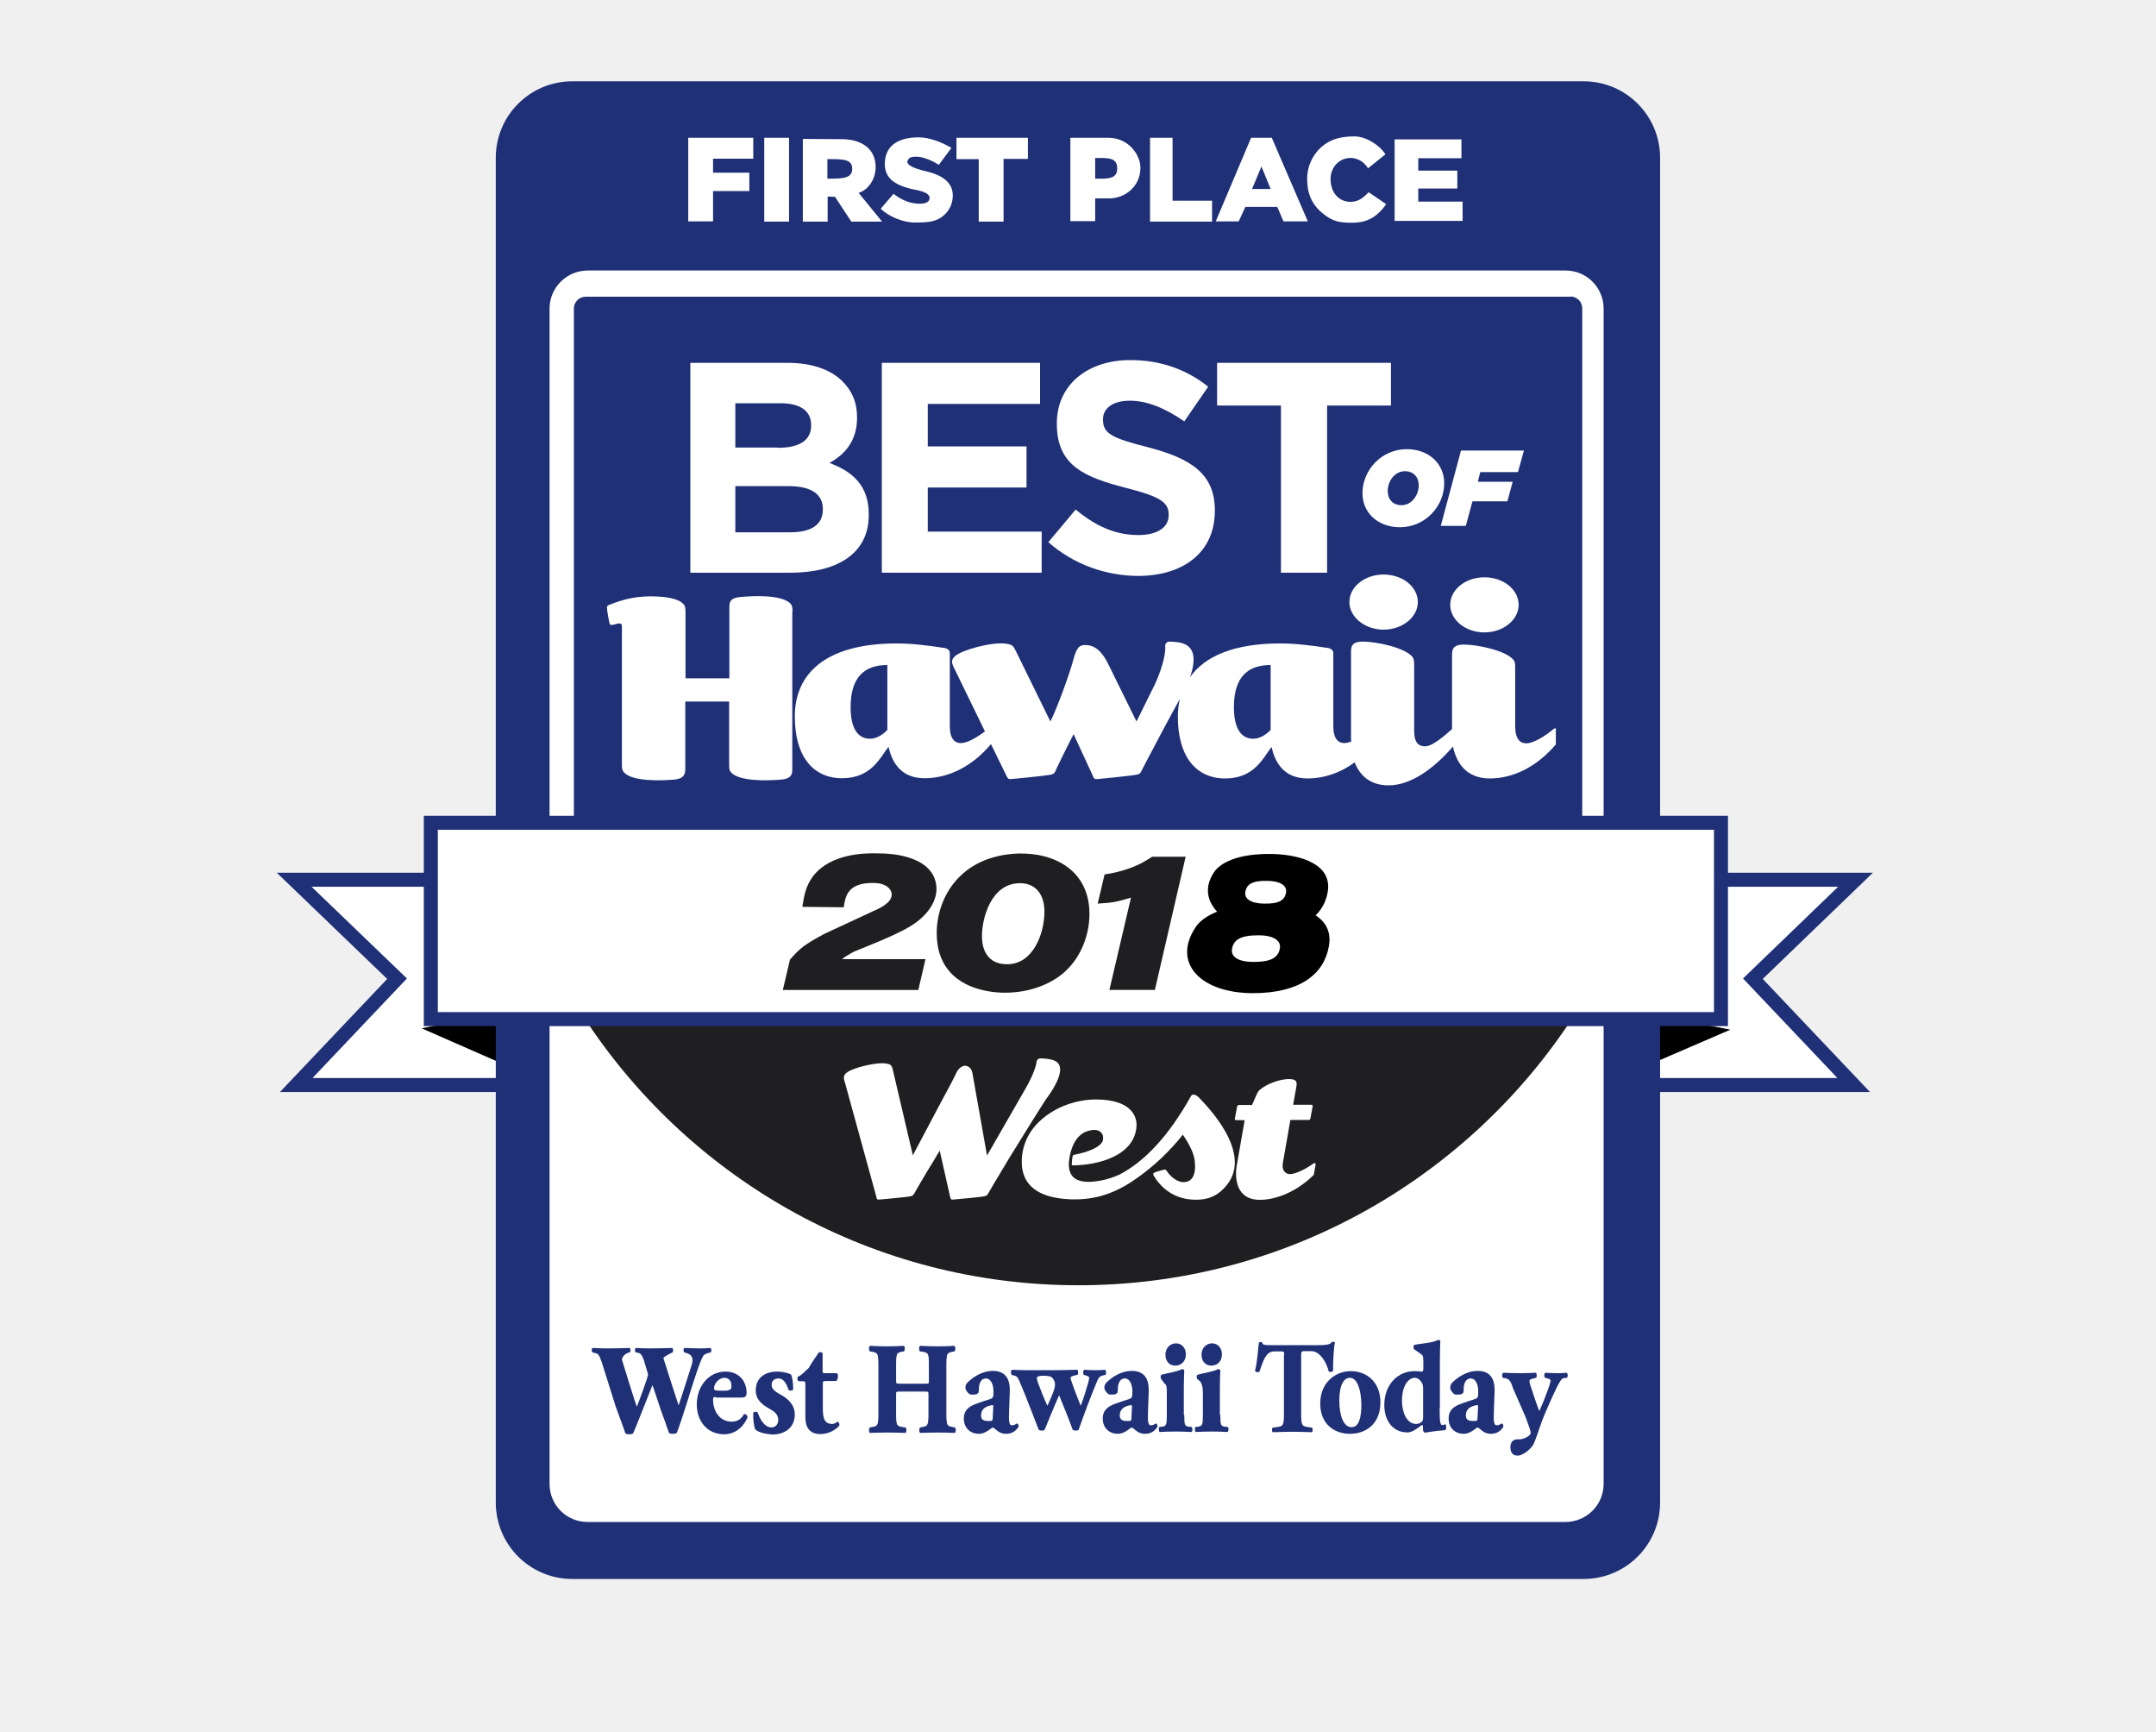
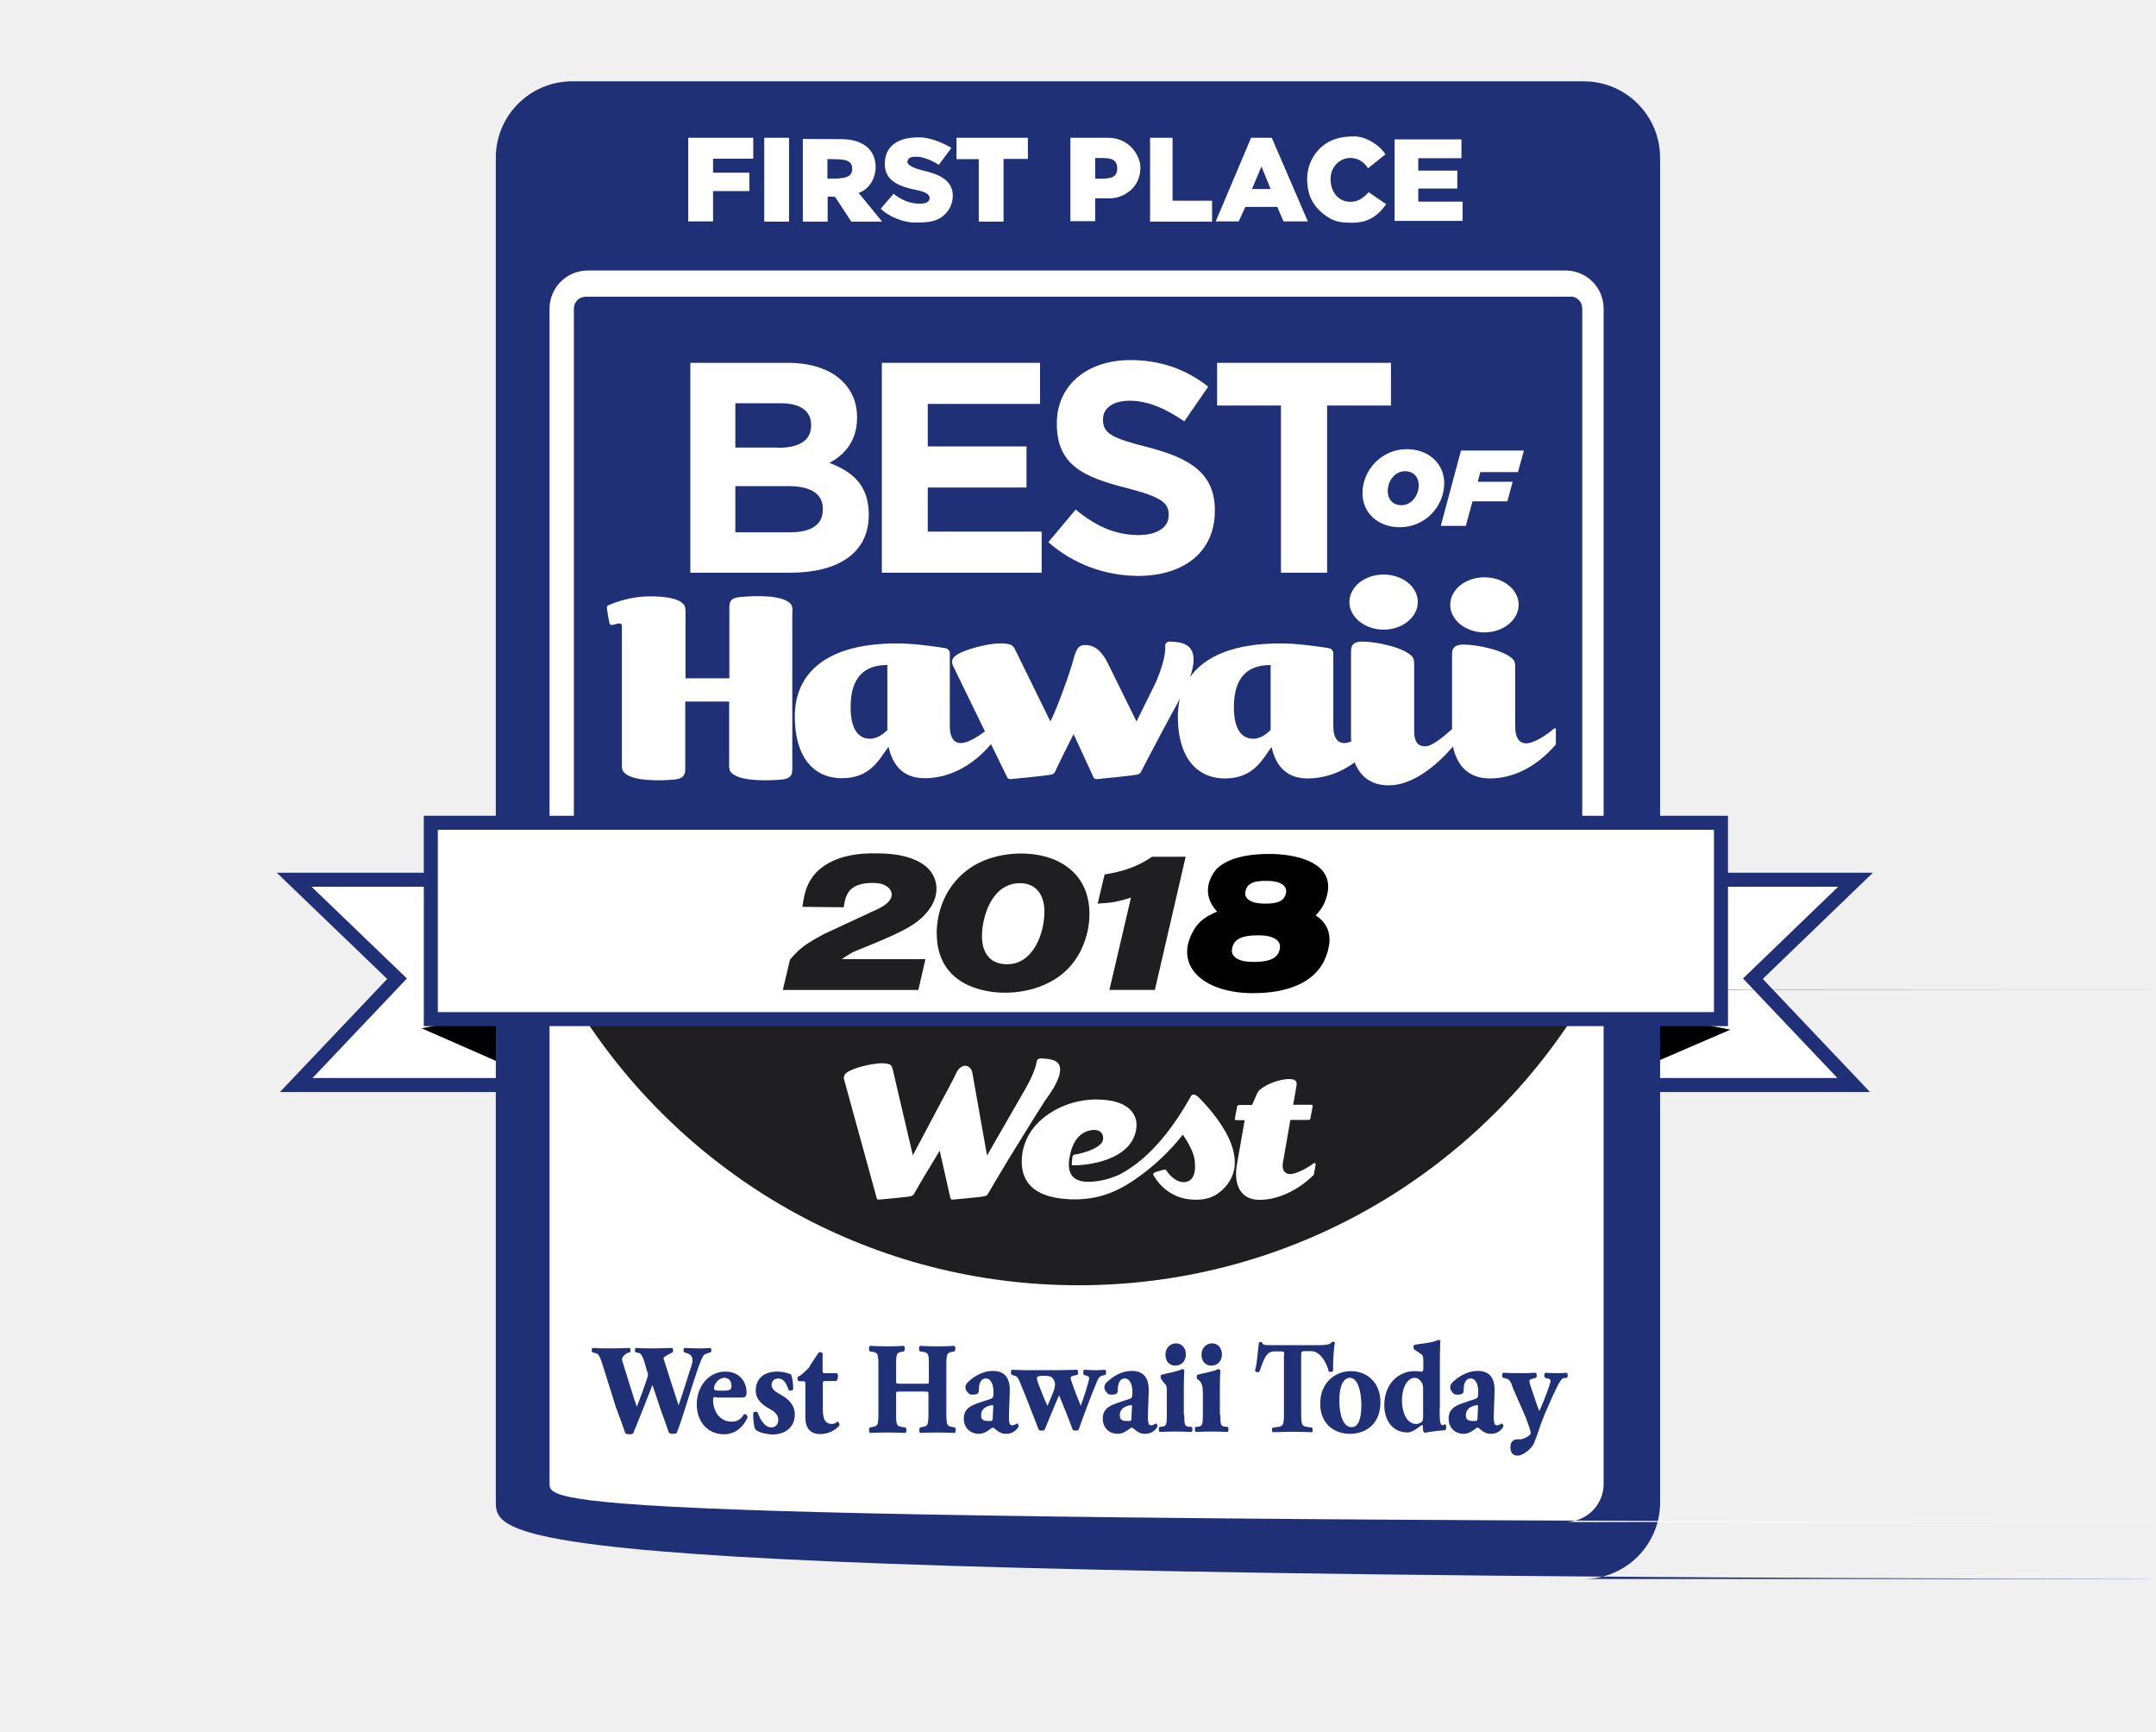
<svg xmlns="http://www.w3.org/2000/svg" width="142" height="114" viewBox="0 0 142 114" fill="none">
  <g clip-path="url(#clip0_7_121)">
    <path d="M104.06 57.932H122.21L115.449 64.449L122.089 71.45H103.803L104.06 57.932Z" fill="white" stroke="#1F3077" stroke-width="0.923" stroke-miterlimit="10" />
-     <path d="M37.54 57.932H19.375L26.151 64.449L19.511 71.45H37.797L37.54 57.932Z" fill="white" stroke="#1F3077" stroke-width="0.923" stroke-miterlimit="10" />
+     <path d="M37.54 57.932H19.375L26.151 64.449L19.511 71.45h47.797L37.54 57.932Z" fill="white" stroke="#1F3077" stroke-width="0.923" stroke-miterlimit="10" />
    <path d="M27.77 67.715L37.873 72.145L38.402 65.628L27.77 67.715Z" fill="black" />
    <path d="M113.967 67.805L103.697 72.236L103.152 65.703L113.967 67.805Z" fill="black" />
-     <path d="M104.302 103.977H37.691C34.908 103.977 32.654 101.724 32.654 98.941V10.389C32.654 7.607 34.908 5.354 37.691 5.354H104.302C107.085 5.354 109.338 7.607 109.338 10.389V98.941C109.338 101.724 107.085 103.977 104.302 103.977Z" fill="#1F3077" />
-     <path d="M103.093 100.226H38.706C37.315 100.226 36.195 99.108 36.195 97.716V20.324C36.195 18.933 37.33 17.814 38.706 17.814H103.109C104.5 17.814 105.619 18.933 105.619 20.324V97.716C105.619 99.108 104.485 100.226 103.093 100.226Z" fill="white" />
-     <path d="M103.425 19.523C103.863 19.523 104.211 19.87 104.211 20.309V64.388C104.211 64.827 103.863 65.175 103.425 65.175H38.583C38.145 65.175 37.797 64.827 37.797 64.388V20.324C37.797 19.885 38.145 19.538 38.583 19.538H103.425" fill="#1F3077" />
-     <path d="M38.705 67.367C45.678 77.786 57.551 84.636 71.027 84.636C84.504 84.636 96.377 77.771 103.35 67.367H38.705Z" fill="#1F1E21" />
+     <path d="M104.302 103.977h47.691C34.908 103.977 32.654 101.724 32.654 98.941V10.389C32.654 7.607 34.908 5.354 37.691 5.354H104.302C107.085 5.354 109.338 7.607 109.338 10.389V98.941C109.338 101.724 107.085 103.977 104.302 103.977Z" fill="#1F3077" />
+     <path d="M103.093 100.226h48.706C37.315 100.226 36.195 99.108 36.195 97.716V20.324C36.195 18.933 37.33 17.814 38.706 17.814H103.109C104.5 17.814 105.619 18.933 105.619 20.324V97.716C105.619 99.108 104.485 100.226 103.093 100.226Z" fill="white" />
+     <path d="M103.425 19.523C103.863 19.523 104.211 19.87 104.211 20.309V64.388C104.211 64.827 103.863 65.175 103.425 65.175h48.583C38.145 65.175 37.797 64.827 37.797 64.388V20.324C37.797 19.885 38.145 19.538 38.583 19.538H103.425" fill="#1F3077" />
+     <path d="M38.705 67.367C45.678 77.786 57.551 84.636 71.027 84.636C84.504 84.636 96.377 77.771 103.35 67.367h48.705Z" fill="#1F1E21" />
    <path d="M28.375 54.181H113.348V67.11H28.375V54.181Z" fill="white" stroke="#1F3077" stroke-width="0.923" stroke-miterlimit="10" />
    <path d="M52.846 59.716C52.952 59.05 53.043 58.37 53.557 57.689C54.722 56.192 56.975 56.192 57.595 56.192C58.443 56.192 59.199 56.253 59.925 56.495C60.258 56.616 61.679 57.069 61.679 58.551C61.679 59.141 61.377 59.716 60.983 60.154C60.242 61.001 59.123 61.5 56.627 62.513C56.431 62.589 56.234 62.664 56.053 62.77C55.841 62.891 55.644 63.012 55.448 63.163H60.953L60.484 65.19H51.56L52.029 63.194C52.665 62.468 52.937 62.226 54.283 61.5L57.474 60.018C57.958 59.806 58.73 59.459 58.73 58.899C58.73 58.763 58.654 58.461 58.246 58.279C58.034 58.173 57.762 58.143 57.459 58.143C55.811 58.143 55.675 59.05 55.569 59.746L52.846 59.716Z" fill="#1F1E21" />
    <path d="M71.754 60.184C71.754 61.53 71.224 62.937 70.256 63.874C69.349 64.766 67.882 65.371 66.188 65.371C64.781 65.371 61.695 64.872 61.695 61.44C61.695 59.156 63.208 56.359 67.034 56.207C69.5 56.132 71.754 57.357 71.754 60.184ZM64.675 61.636C64.675 61.938 64.675 63.496 66.339 63.496C68.033 63.496 68.789 61.5 68.789 60.018C68.789 58.975 68.275 58.158 67.171 58.158C65.265 58.173 64.675 60.472 64.675 61.636Z" fill="#1F1E21" />
    <path d="M72.751 57.583C73.658 57.447 74.52 57.19 75.231 56.812C75.443 56.691 75.67 56.555 75.882 56.419H78.09L76.063 65.189H73.068L74.49 59.111C73.492 59.413 73.25 59.443 72.297 59.504L72.751 57.583Z" fill="#1F1E21" />
    <path d="M45.467 23.893H51.88C53.453 23.893 54.708 24.331 55.495 25.117C56.13 25.753 56.448 26.524 56.448 27.461V27.507C56.448 29.064 55.616 29.941 54.633 30.486C56.236 31.09 57.219 32.028 57.219 33.873V33.918C57.219 36.444 55.162 37.714 52.046 37.714H45.467V23.893ZM51.229 29.488C52.576 29.488 53.423 29.049 53.423 28.021V27.975C53.423 27.068 52.712 26.554 51.426 26.554H48.431V29.473H51.229V29.488ZM52.046 35.052C53.392 35.052 54.194 34.584 54.194 33.555V33.51C54.194 32.587 53.498 32.013 51.94 32.013H48.431V35.052H52.046Z" fill="white" />
    <path d="M58.08 23.893H68.501V26.599H61.105V29.397H67.609V32.104H61.105V35.007H68.607V37.714H58.08V23.893Z" fill="white" />
    <path d="M69.047 35.702L70.847 33.555C72.087 34.583 73.388 35.234 74.976 35.234C76.216 35.234 76.972 34.735 76.972 33.933V33.888C76.972 33.117 76.504 32.723 74.189 32.134C71.406 31.423 69.606 30.652 69.606 27.915V27.869C69.606 25.359 71.618 23.711 74.447 23.711C76.458 23.711 78.182 24.346 79.574 25.465L78.001 27.748C76.776 26.902 75.581 26.387 74.416 26.387C73.252 26.387 72.647 26.917 72.647 27.597V27.643C72.647 28.55 73.237 28.852 75.626 29.457C78.424 30.183 80.013 31.196 80.013 33.6V33.646C80.013 36.383 77.925 37.925 74.946 37.925C72.813 37.91 70.711 37.169 69.047 35.702Z" fill="white" />
    <path d="M84.367 26.705H80.162V23.893H91.612V26.705H87.407V37.714H84.367V26.705Z" fill="white" />
    <path d="M89.736 32.481C89.736 30.954 90.992 29.578 92.656 29.578C94.108 29.578 95.121 30.546 95.121 31.816C95.121 33.343 93.865 34.719 92.202 34.719C90.735 34.719 89.736 33.752 89.736 32.481ZM93.442 31.967C93.442 31.438 93.124 31.03 92.534 31.03C91.839 31.03 91.4 31.71 91.4 32.33C91.4 32.859 91.718 33.268 92.308 33.268C92.988 33.268 93.442 32.587 93.442 31.967Z" fill="white" />
    <path d="M96.225 29.669H100.37L99.977 31.09H97.496L97.33 31.726H99.629L99.281 33.011H96.982L96.543 34.629H94.894L96.225 29.669Z" fill="white" />
    <path d="M52.197 40.299C52.197 40.057 52.182 39.89 52.091 39.785C51.577 39.15 49.641 39.225 48.764 39.316C47.993 39.376 48.038 39.754 48.038 40.102V44.669H45.149V40.314C45.149 40.072 45.134 39.906 45.028 39.8C44.695 39.391 43.803 39.286 42.956 39.27C42.154 39.27 41.322 39.346 40.127 39.83C40.052 39.875 39.961 39.89 39.976 40.011C39.976 40.238 40.127 40.979 40.143 41.04C40.158 41.1 40.218 41.191 40.354 41.145C40.46 41.13 40.566 41.1 40.657 41.07C40.778 41.055 40.959 41.009 40.959 41.236V50.34C40.959 50.566 40.974 50.733 41.08 50.839C41.595 51.474 43.516 51.413 44.408 51.337C45.149 51.262 45.134 50.884 45.134 50.536V46.196H48.023V50.34C48.023 50.566 48.038 50.733 48.129 50.839C48.643 51.474 50.564 51.413 51.456 51.337C52.228 51.262 52.182 50.884 52.182 50.536V40.299H52.197Z" fill="white" />
    <path d="M97.769 41.645C99.01 41.645 100.023 40.813 100.023 39.83C100.023 38.817 99.01 38.016 97.769 38.016C96.529 38.016 95.516 38.817 95.516 39.83C95.516 40.828 96.529 41.645 97.769 41.645Z" fill="white" />
    <path d="M102.412 47.966C102.396 47.966 102.351 47.966 102.351 47.981C101.837 48.419 101.035 48.949 100.521 48.949C100.128 48.949 99.795 48.676 99.795 47.83V43.974C99.795 43.732 99.78 43.58 99.689 43.459C99.19 42.839 97.299 42.446 96.422 42.446H96.362C95.636 42.461 95.636 42.839 95.636 43.187V48.011C95.121 48.465 94.35 49.145 93.866 49.145C93.473 49.145 93.14 48.964 93.14 48.117V43.777C93.14 43.535 93.125 43.384 93.034 43.263C92.535 42.643 90.644 42.25 89.767 42.25H89.707C88.981 42.265 88.981 42.643 88.981 42.991V48.495C88.981 48.601 88.981 48.722 88.996 48.828C88.829 48.888 88.678 48.933 88.542 48.933C88.149 48.933 87.816 48.661 87.816 47.814V43.006C87.816 42.824 87.665 42.703 87.483 42.673C86.303 42.492 85.275 42.371 84.322 42.371C81.267 42.371 79.346 43.217 78.378 44.593C79.21 42.204 77.606 42.295 77.077 42.25C76.926 42.234 76.729 42.325 76.744 42.537C76.79 43.217 76.412 44.306 76.079 45.032L74.854 47.512C74.854 47.512 73.78 45.319 72.993 43.732C72.434 42.582 71.844 42.477 71.481 42.477C71.148 42.477 70.921 42.552 70.694 43.444C70.452 44.352 69.621 46.65 69.182 47.512L66.913 42.885C66.807 42.673 66.732 42.537 66.611 42.477C65.87 42.144 63.903 42.643 63.162 43.036C62.497 43.384 62.708 43.732 62.875 44.064L64.871 48.162C64.372 48.54 63.722 48.933 63.283 48.933C62.89 48.933 62.557 48.661 62.557 47.814V43.006C62.557 42.824 62.406 42.703 62.224 42.673C61.045 42.492 60.016 42.371 59.063 42.371C54.374 42.371 52.348 44.367 52.348 47.179C52.348 49.78 53.527 51.247 55.463 51.247C57.384 51.247 57.959 49.901 58.519 49.175C58.73 50.098 59.26 51.247 60.893 51.247C62.436 51.247 63.994 50.506 65.249 49.024C65.249 49.009 65.249 49.009 65.264 48.994L66.308 51.126C66.369 51.232 66.384 51.307 66.55 51.307C66.732 51.292 68.804 51.096 69.257 51.005C69.379 50.96 69.409 50.945 69.484 50.839C69.499 50.778 70.12 49.493 70.71 48.344L71.995 51.126C72.04 51.232 72.056 51.307 72.237 51.307C72.403 51.292 74.46 51.096 74.914 51.005C75.035 50.96 75.081 50.945 75.141 50.839C75.186 50.733 75.822 49.538 75.822 49.538C76.85 47.572 77.516 46.378 77.682 46.075C77.697 46.06 77.697 46.03 77.712 46.015C77.622 46.393 77.576 46.771 77.576 47.194C77.576 49.795 78.756 51.262 80.692 51.262C82.613 51.262 83.188 49.916 83.747 49.191C83.959 50.113 84.488 51.262 86.122 51.262C87.181 51.262 88.255 50.914 89.223 50.204C89.555 51.05 90.221 51.716 91.461 51.716C92.943 51.716 94.471 50.582 95.696 49.16C95.923 50.249 96.588 51.262 98.116 51.262C99.644 51.262 101.186 50.521 102.457 49.039L102.472 48.979V48.072C102.517 48.011 102.472 47.966 102.412 47.966ZM58.443 48.072C58.004 48.51 57.611 48.646 57.309 48.646C56.991 48.646 56.023 48.571 56.023 46.575C56.023 44.593 56.931 43.792 58.443 43.792V48.072ZM83.687 48.072C83.248 48.51 82.855 48.646 82.552 48.646C82.235 48.646 81.267 48.571 81.267 46.575C81.267 44.593 82.174 43.792 83.687 43.792V48.072Z" fill="white" />
    <path d="M91.129 41.463C92.369 41.463 93.382 40.632 93.382 39.649C93.382 38.635 92.369 37.834 91.129 37.834C89.888 37.834 88.875 38.635 88.875 39.649C88.875 40.632 89.888 41.463 91.129 41.463Z" fill="white" />
    <path d="M86.592 76.592C86.561 76.592 86.546 76.592 86.516 76.607C86.108 76.924 85.351 77.317 84.973 77.317C84.701 77.317 84.383 77.121 84.504 76.516L84.988 73.749H86.198C86.244 73.749 86.304 73.703 86.304 73.658L86.456 72.857C86.471 72.796 86.425 72.751 86.38 72.751H85.17L85.367 71.647C85.412 71.375 85.503 71.072 84.943 71.057C84.338 71.042 83.43 71.36 82.931 71.798C82.901 71.844 82.856 71.889 82.795 72.01L82.463 72.766H81.6C81.54 72.766 81.495 72.811 81.479 72.872L81.328 73.673C81.328 73.719 81.358 73.764 81.419 73.764H81.978L81.464 76.698C81.283 77.711 81.495 79.011 82.962 79.011C84.081 79.011 85.397 78.467 86.501 77.393C86.516 77.378 86.531 77.363 86.531 77.348L86.652 76.682C86.652 76.622 86.622 76.592 86.592 76.592Z" fill="white" />
    <path d="M69.712 70.044C69.485 69.711 68.774 69.711 68.547 69.696C68.456 69.681 68.29 69.757 68.275 69.908C68.214 70.407 67.821 71.224 67.488 71.783L65.008 76.093L64.04 70.634C63.979 70.316 63.737 70.18 63.571 70.18C63.404 70.18 63.177 70.301 63.026 70.573C62.739 71.178 62.315 71.965 61.998 72.539L60.122 76.078L58.791 70.392C58.746 70.241 58.7 70.135 58.61 70.105C58.111 69.847 56.598 70.21 55.993 70.498C55.449 70.755 55.569 71.027 55.645 71.269L57.732 78.86C57.748 78.936 57.748 78.996 57.884 78.996C58.005 78.981 59.668 78.845 60.016 78.769C60.092 78.739 60.122 78.724 60.183 78.648C60.198 78.618 60.833 77.499 61.62 76.229C61.71 76.078 61.786 75.926 61.892 75.775L62.588 78.86C62.618 78.936 62.618 78.996 62.739 78.996C62.875 78.981 64.524 78.845 64.871 78.769C64.962 78.739 64.993 78.724 65.053 78.648C65.068 78.618 65.719 77.499 66.49 76.229C67.579 74.46 68.713 72.645 68.819 72.494C69.863 71.087 69.954 70.392 69.712 70.044Z" fill="white" />
    <path d="M78.453 72.16C76.956 74.837 75.398 76.47 73.734 77.347C73.326 77.528 72.918 77.665 72.509 77.74C70.74 78.073 70.18 77.423 70.467 76.092C70.74 74.761 71.45 74.474 71.95 74.413C72.449 74.353 72.721 74.67 72.645 75.064C72.57 75.502 71.677 75.88 70.724 76.046C70.694 76.062 70.664 76.092 70.649 76.122C70.619 76.243 70.588 76.561 70.588 76.666C70.588 76.712 70.619 76.742 70.649 76.742C72.343 76.727 74.733 76.107 74.854 74.156C74.884 73.672 74.672 72.402 72.176 72.402C70.845 72.402 69.287 72.931 68.244 74.066C67.336 75.064 67.231 76.228 67.321 76.908C67.563 78.572 69.182 78.935 70.619 78.98C72.146 79.01 73.507 78.602 75.035 77.468C76.049 76.742 77.032 75.82 77.909 74.716C78.317 75.336 78.65 75.941 78.695 76.5C78.786 77.423 78.484 77.846 77.939 77.846C77.652 77.846 77.183 77.634 76.82 77.075C76.775 77.014 76.729 77.014 76.638 77.029C76.532 77.06 76.064 77.181 76.018 77.226C75.973 77.256 75.927 77.302 75.973 77.392C76.593 78.466 77.561 78.904 78.363 78.98C79.739 79.131 80.359 78.542 80.722 78.133C82.673 75.925 79.316 72.659 78.998 72.311C78.71 72.009 78.544 72.054 78.453 72.16Z" fill="white" />
    <path d="M44.695 92.544C45.028 91.576 45.209 90.941 45.542 89.928C45.708 89.444 45.572 89.202 45.209 89.096L45.058 89.051C44.998 88.975 45.013 88.794 45.073 88.764C45.3 88.779 45.95 88.794 46.162 88.794C46.404 88.794 46.601 88.779 46.797 88.764C46.858 88.809 46.873 88.99 46.813 89.051L46.601 89.112C46.45 89.157 46.359 89.217 46.313 89.293C46.238 89.429 46.117 89.686 45.935 90.215C45.587 91.198 44.998 93.27 44.574 94.359C44.529 94.404 44.408 94.419 44.287 94.419C44.196 94.419 44.105 94.389 44.06 94.359C43.984 94.162 43.893 93.86 43.803 93.618L43.515 92.831C43.425 92.559 43.031 91.35 42.971 91.213C42.91 91.35 41.836 94.117 41.7 94.389C41.655 94.434 41.549 94.449 41.413 94.449C41.322 94.449 41.246 94.419 41.186 94.389C41.08 94.041 40.793 93.285 40.566 92.665L39.628 89.686C39.447 89.187 39.401 89.142 39.174 89.096L39.008 89.051C38.947 88.96 38.963 88.794 39.038 88.764C39.295 88.779 39.583 88.794 39.931 88.794C40.46 88.794 41.216 88.779 41.473 88.764C41.534 88.794 41.549 89.006 41.489 89.051L41.367 89.081C41.246 89.112 40.868 89.384 40.989 89.626C40.989 89.626 41.852 92.438 41.942 92.635C42.018 92.484 42.714 90.593 42.683 90.503L42.411 89.58C42.245 89.157 42.199 89.112 41.942 89.066L41.867 89.051C41.791 88.99 41.806 88.794 41.882 88.764C42.184 88.779 42.441 88.794 42.759 88.794C43.107 88.794 44.09 88.779 44.272 88.764C44.347 88.794 44.347 89.021 44.302 89.051C44.302 89.051 43.667 89.353 43.697 89.444C43.697 89.459 44.65 92.438 44.695 92.544Z" fill="#1F3077" />
    <path d="M47.176 92C46.98 92 46.965 92.015 46.965 92.181C46.965 92.907 47.388 93.618 48.19 93.618C48.432 93.618 48.764 93.557 49.006 93.119C49.097 93.104 49.233 93.179 49.233 93.346C48.87 94.162 48.235 94.45 47.706 94.45C46.526 94.45 45.891 93.527 45.891 92.484C45.891 91.274 46.692 90.321 47.781 90.321C48.689 90.321 49.173 90.972 49.173 91.713C49.173 91.894 49.127 92.03 48.855 92.03H47.176V92ZM47.751 91.576C47.872 91.576 48.008 91.561 48.114 91.486C48.159 91.455 48.175 91.365 48.175 91.259C48.175 90.941 48.008 90.73 47.706 90.73C47.343 90.73 47.025 91.123 47.025 91.425C47.025 91.561 47.146 91.576 47.433 91.576H47.751Z" fill="#1F3077" />
    <path d="M49.746 94.132C49.655 93.935 49.595 93.482 49.61 93.043C49.655 92.953 49.852 92.937 49.912 93.028C50.033 93.421 50.351 93.996 50.805 93.996C51.062 93.996 51.258 93.814 51.258 93.497C51.258 93.134 50.986 92.937 50.684 92.771C50.154 92.484 49.776 92.136 49.776 91.561C49.776 90.715 50.411 90.321 51.168 90.321C51.606 90.321 51.999 90.442 52.105 90.518C52.196 90.73 52.242 91.123 52.242 91.486C52.211 91.591 51.984 91.591 51.939 91.531C51.758 90.972 51.546 90.775 51.258 90.775C51.001 90.775 50.82 90.941 50.82 91.198C50.82 91.425 50.986 91.607 51.379 91.818C51.969 92.136 52.347 92.544 52.347 93.164C52.332 94.026 51.682 94.465 50.85 94.465C50.336 94.419 49.988 94.329 49.746 94.132Z" fill="#1F3077" />
    <path d="M54.315 90.957C54.194 90.957 54.194 90.972 54.194 91.184V92.635C54.194 93.18 54.194 93.769 54.799 93.769C54.92 93.769 55.056 93.709 55.162 93.618C55.253 93.648 55.298 93.754 55.283 93.875C55.041 94.162 54.572 94.435 54.028 94.435C53.302 94.435 53.044 93.966 53.044 93.331V91.184C53.044 90.987 53.029 90.957 52.878 90.957H52.606C52.515 90.911 52.485 90.73 52.56 90.654C52.833 90.549 53.06 90.246 53.256 90.095C53.544 89.596 53.649 89.49 53.922 89.067C53.982 89.021 54.133 89.036 54.179 89.112V90.231C54.179 90.412 54.194 90.427 54.345 90.427H55.117C55.162 90.473 55.192 90.518 55.192 90.609C55.192 90.715 55.162 90.896 55.071 90.942H54.315V90.957Z" fill="#1F3077" />
    <path d="M59.306 91.607C58.988 91.607 58.988 91.607 58.988 91.849V93.074C58.988 93.86 59.033 93.921 59.381 93.996L59.623 94.026C59.684 94.072 59.684 94.268 59.623 94.329C59.185 94.314 58.806 94.299 58.459 94.299C58.096 94.299 57.702 94.314 57.309 94.329C57.248 94.284 57.248 94.087 57.309 94.026L57.49 93.996C57.838 93.921 57.884 93.86 57.884 93.074V89.913C57.884 89.127 57.838 89.067 57.49 88.991L57.309 88.961C57.248 88.915 57.248 88.719 57.309 88.658C57.687 88.673 58.08 88.688 58.459 88.688C58.806 88.688 59.185 88.673 59.517 88.658C59.578 88.704 59.578 88.9 59.517 88.961L59.351 88.991C59.033 89.067 58.988 89.127 58.988 89.913V90.896C58.988 91.138 59.003 91.153 59.306 91.153H60.894C61.211 91.153 61.211 91.138 61.211 90.896V89.913C61.211 89.127 61.166 89.067 60.818 88.991L60.606 88.961C60.546 88.915 60.546 88.719 60.606 88.658C61.03 88.673 61.408 88.688 61.771 88.688C62.149 88.688 62.497 88.673 62.845 88.658C62.905 88.704 62.905 88.9 62.845 88.961L62.694 88.991C62.346 89.067 62.3 89.127 62.3 89.913V93.074C62.3 93.86 62.346 93.921 62.694 93.996L62.875 94.026C62.936 94.072 62.936 94.268 62.875 94.329C62.497 94.314 62.119 94.299 61.756 94.299C61.378 94.299 61 94.314 60.621 94.329C60.561 94.284 60.561 94.087 60.621 94.026L60.788 93.996C61.136 93.921 61.181 93.86 61.181 93.074V91.849C61.181 91.607 61.181 91.607 60.863 91.607H59.306Z" fill="#1F3077" stroke="#1F3077" stroke-width="0.062" stroke-miterlimit="10" />
    <path d="M66.46 92.967C66.43 93.617 66.475 93.859 66.642 93.859C66.748 93.859 66.838 93.829 66.974 93.738C67.05 93.753 67.111 93.874 67.08 93.965C66.974 94.116 66.763 94.419 66.263 94.419C65.961 94.419 65.764 94.298 65.522 94.086C65.462 94.026 65.432 94.01 65.386 94.01C65.341 94.01 65.296 94.056 65.205 94.116C65.053 94.237 64.781 94.419 64.464 94.419C63.965 94.419 63.48 94.086 63.48 93.406C63.48 92.907 63.753 92.619 64.388 92.407C64.721 92.287 64.963 92.211 65.205 92.135C65.356 92.09 65.401 92.014 65.416 91.939C65.432 91.833 65.432 91.727 65.432 91.606C65.432 91.243 65.296 90.774 64.933 90.774C64.721 90.774 64.539 90.91 64.479 91.319C64.464 91.47 64.494 91.697 64.403 91.757C64.267 91.863 64.101 91.833 63.949 91.833C63.798 91.833 63.586 91.531 63.586 91.394C63.586 91.137 63.707 91.047 63.919 90.865C64.222 90.608 64.766 90.275 65.386 90.275C66.127 90.275 66.551 90.684 66.505 91.682L66.46 92.967ZM65.416 92.71C65.432 92.559 65.416 92.528 65.356 92.528C64.963 92.589 64.615 92.755 64.615 93.209C64.615 93.511 64.827 93.572 65.069 93.572C65.341 93.572 65.386 93.617 65.386 93.315L65.416 92.71Z" fill="#1F3077" />
    <path d="M75.611 92.967C75.58 93.617 75.626 93.859 75.792 93.859C75.898 93.859 75.989 93.829 76.125 93.738C76.2 93.753 76.261 93.874 76.231 93.965C76.125 94.116 75.913 94.419 75.414 94.419C75.111 94.419 74.915 94.298 74.673 94.086C74.612 94.026 74.582 94.01 74.537 94.01C74.491 94.01 74.446 94.056 74.355 94.116C74.204 94.237 73.932 94.419 73.614 94.419C73.115 94.419 72.631 94.086 72.631 93.406C72.631 92.907 72.903 92.619 73.538 92.407C73.871 92.287 74.113 92.211 74.355 92.135C74.506 92.09 74.552 92.014 74.567 91.939C74.582 91.833 74.582 91.727 74.582 91.606C74.582 91.243 74.446 90.774 74.083 90.774C73.871 90.774 73.69 90.91 73.629 91.319C73.614 91.47 73.644 91.697 73.553 91.757C73.417 91.863 73.251 91.833 73.1 91.833C72.948 91.833 72.737 91.531 72.737 91.394C72.737 91.137 72.858 91.047 73.07 90.865C73.372 90.608 73.916 90.275 74.537 90.275C75.278 90.275 75.701 90.684 75.656 91.682L75.611 92.967ZM74.552 92.71C74.567 92.559 74.552 92.528 74.491 92.528C74.098 92.589 73.75 92.755 73.75 93.209C73.75 93.511 73.962 93.572 74.204 93.572C74.476 93.572 74.522 93.617 74.522 93.315L74.552 92.71Z" fill="#1F3077" />
    <path d="M98.39 92.967C98.359 93.617 98.405 93.859 98.571 93.859C98.677 93.859 98.768 93.829 98.904 93.738C98.98 93.753 99.04 93.874 99.01 93.965C98.904 94.116 98.692 94.419 98.193 94.419C97.891 94.419 97.694 94.298 97.452 94.086C97.391 94.026 97.361 94.01 97.316 94.01C97.27 94.01 97.225 94.056 97.134 94.116C96.983 94.237 96.711 94.419 96.393 94.419C95.894 94.419 95.41 94.086 95.41 93.406C95.41 92.907 95.682 92.619 96.318 92.407C96.65 92.287 96.892 92.211 97.134 92.135C97.286 92.09 97.331 92.014 97.346 91.939C97.361 91.833 97.361 91.727 97.361 91.606C97.361 91.243 97.225 90.774 96.862 90.774C96.65 90.774 96.469 90.91 96.408 91.319C96.393 91.47 96.424 91.697 96.333 91.757C96.197 91.863 96.03 91.833 95.879 91.833C95.728 91.833 95.516 91.531 95.516 91.394C95.516 91.137 95.637 91.047 95.849 90.865C96.151 90.608 96.696 90.275 97.316 90.275C98.057 90.275 98.481 90.684 98.435 91.682L98.39 92.967ZM97.346 92.71C97.361 92.559 97.346 92.528 97.286 92.528C96.892 92.589 96.544 92.755 96.544 93.209C96.544 93.511 96.756 93.572 96.998 93.572C97.27 93.572 97.316 93.617 97.316 93.315L97.346 92.71Z" fill="#1F3077" />
    <path d="M69.394 90.23C69.939 90.23 70.377 90.215 70.937 90.2C71.028 90.215 71.028 90.503 70.967 90.533L70.831 90.563C70.634 90.609 70.513 90.654 70.513 90.714C70.513 90.79 70.528 90.85 70.589 91.017C70.74 91.486 70.997 92.106 71.179 92.574C71.391 92.015 71.527 91.546 71.663 91.092C71.708 90.926 71.738 90.79 71.738 90.714C71.738 90.669 71.663 90.624 71.527 90.578L71.375 90.533C71.33 90.472 71.33 90.23 71.406 90.2C71.693 90.215 71.905 90.23 72.117 90.23C72.374 90.23 72.6 90.215 72.782 90.2C72.858 90.246 72.873 90.457 72.812 90.533L72.691 90.563C72.404 90.624 72.343 90.73 72.207 91.077C71.799 92.06 71.406 93.119 71.043 94.147C70.997 94.207 70.922 94.207 70.846 94.207C70.77 94.207 70.695 94.192 70.649 94.147C70.468 93.633 70.014 92.499 69.757 91.879C69.53 92.378 69.001 93.663 68.804 94.147C68.759 94.207 68.683 94.207 68.608 94.207C68.532 94.207 68.456 94.192 68.411 94.147C67.987 93.058 67.564 91.939 67.14 90.941C67.019 90.654 66.929 90.609 66.777 90.578L66.626 90.533C66.566 90.457 66.566 90.246 66.656 90.2C67.019 90.215 67.292 90.23 67.655 90.23H69.394ZM69.152 90.639C69.031 90.609 68.895 90.593 68.728 90.593C68.456 90.593 68.29 90.639 68.29 90.745C68.29 90.805 68.32 90.911 68.365 91.062C68.487 91.395 68.834 92.272 68.986 92.574C69.107 92.317 69.409 91.622 69.454 91.425C69.485 91.304 69.485 91.213 69.485 91.138C69.485 90.971 69.334 90.669 69.152 90.639Z" fill="#1F3077" />
    <path d="M77.999 93.164C77.999 93.844 78.03 93.92 78.317 93.95L78.483 93.965C78.559 94.026 78.559 94.252 78.468 94.298C78.166 94.283 77.818 94.268 77.425 94.268C77.031 94.268 76.668 94.283 76.381 94.298C76.305 94.237 76.305 94.011 76.366 93.965L76.532 93.95C76.82 93.905 76.85 93.829 76.85 93.164V91.712C76.85 91.319 76.85 91.213 76.683 91.092L76.487 90.82C76.426 90.759 76.426 90.593 76.487 90.533C76.895 90.412 77.591 90.321 77.848 90.155C77.924 90.155 77.969 90.185 77.999 90.245C77.984 90.533 77.969 90.956 77.969 91.394V93.164H77.999ZM78.105 89.187C78.105 89.686 77.757 89.928 77.409 89.928C77.001 89.928 76.759 89.625 76.759 89.202C76.759 88.763 77.077 88.461 77.455 88.461C77.848 88.461 78.105 88.778 78.105 89.187Z" fill="#1F3077" />
    <path d="M80.374 93.164C80.374 93.844 80.405 93.92 80.692 93.95L80.858 93.965C80.934 94.026 80.934 94.252 80.843 94.298C80.541 94.283 80.193 94.268 79.8 94.268C79.406 94.268 79.043 94.283 78.756 94.298C78.68 94.237 78.68 94.011 78.741 93.965L78.907 93.95C79.195 93.905 79.225 93.829 79.225 93.164V91.712C79.225 91.319 79.149 91.047 78.983 90.911L78.862 90.82C78.801 90.759 78.801 90.593 78.862 90.533C79.27 90.412 79.966 90.321 80.223 90.155C80.299 90.155 80.344 90.185 80.374 90.245C80.359 90.533 80.344 90.956 80.344 91.394V93.164H80.374ZM80.48 89.187C80.48 89.686 80.132 89.928 79.784 89.928C79.376 89.928 79.134 89.625 79.134 89.202C79.134 88.763 79.452 88.461 79.83 88.461C80.223 88.461 80.48 88.778 80.48 89.187Z" fill="#1F3077" />
    <path d="M84.579 89.248C84.579 89.036 84.579 88.991 84.398 88.991H83.914C83.339 88.991 83.172 89.716 82.946 90.336C82.855 90.382 82.704 90.367 82.658 90.261C82.825 89.671 82.855 88.749 82.915 88.416C82.946 88.386 82.991 88.371 83.021 88.371C83.067 88.371 83.097 88.386 83.127 88.401C83.172 88.552 83.188 88.582 83.778 88.582H86.681C87.196 88.582 87.634 88.567 87.695 88.386C87.725 88.371 87.755 88.356 87.801 88.356C87.846 88.356 87.907 88.386 87.922 88.416C87.846 88.703 87.786 89.792 87.801 90.276C87.755 90.352 87.544 90.367 87.513 90.306C87.377 89.747 86.954 88.975 86.364 88.975H85.91C85.729 88.975 85.698 89.006 85.698 89.233V93.043C85.698 93.845 85.744 93.905 86.092 93.966L86.409 94.011C86.47 94.056 86.47 94.268 86.409 94.313C85.895 94.298 85.517 94.283 85.154 94.283C84.776 94.283 84.367 94.298 83.823 94.313C83.762 94.268 83.762 94.056 83.823 94.011L84.171 93.966C84.519 93.905 84.564 93.845 84.564 93.043V89.248H84.579Z" fill="#1F3077" />
    <path d="M86.955 92.438C86.94 91.062 87.938 90.291 88.967 90.291C89.995 90.291 90.918 90.987 90.918 92.348C90.918 93.754 89.98 94.419 88.906 94.419C87.878 94.419 86.955 93.769 86.955 92.438ZM88.211 92.227C88.211 93.24 88.498 93.981 89.012 93.981C89.511 93.981 89.663 93.346 89.663 92.484C89.647 91.546 89.406 90.73 88.906 90.73C88.528 90.73 88.211 91.168 88.211 92.227Z" fill="#1F3077" />
    <path d="M94.819 92.71C94.819 93.618 94.849 93.86 95.016 93.844C95.091 93.844 95.167 93.799 95.182 93.769C95.273 93.86 95.273 94.102 95.197 94.177C94.365 94.238 93.896 94.344 93.866 94.344C93.806 94.344 93.745 94.283 93.73 94.207L93.715 93.92C93.7 93.844 93.669 93.814 93.639 93.844C93.352 94.056 93.019 94.328 92.701 94.328C91.749 94.328 91.174 93.572 91.174 92.529C91.174 91.168 92.066 90.291 93.17 90.291C93.352 90.291 93.564 90.306 93.654 90.336C93.715 90.306 93.745 90.23 93.745 90.155V89.762C93.745 89.368 93.745 89.263 93.579 89.157L93.14 88.854C93.08 88.794 93.08 88.627 93.14 88.567C93.503 88.476 94.32 88.446 94.728 88.234C94.789 88.234 94.834 88.249 94.864 88.295C94.849 88.688 94.834 89.096 94.834 89.701V92.71H94.819ZM93.73 91.425C93.73 91.274 93.7 91.168 93.669 91.092C93.564 90.896 93.382 90.73 93.186 90.73C92.762 90.73 92.338 91.244 92.338 92.257C92.338 92.892 92.596 93.769 93.276 93.769C93.397 93.769 93.518 93.724 93.624 93.648C93.715 93.587 93.73 93.451 93.73 93.285V91.425Z" fill="#1F3077" />
    <path d="M98.98 90.729C98.919 90.669 98.919 90.427 99.01 90.397C99.328 90.412 99.706 90.427 100.159 90.427C100.477 90.427 100.81 90.412 101.143 90.397C101.233 90.442 101.233 90.669 101.173 90.729L100.991 90.775C100.749 90.835 100.734 90.865 100.734 90.956C100.734 91.077 100.825 91.319 100.991 91.818C101.082 92.09 101.279 92.68 101.385 92.922C101.475 92.725 101.566 92.498 101.657 92.287L101.808 91.894C101.99 91.425 102.126 91.032 102.126 90.911C102.126 90.85 102.035 90.79 101.929 90.775L101.763 90.729C101.687 90.669 101.687 90.427 101.793 90.397C101.99 90.412 102.247 90.427 102.64 90.427C102.867 90.427 102.958 90.412 103.184 90.397C103.275 90.442 103.275 90.684 103.2 90.729L103.033 90.744C102.852 90.775 102.852 90.835 102.761 90.956C102.655 91.107 102.443 91.531 102.247 91.969L101.778 93.028C101.475 93.723 101.339 94.283 101.052 94.993C100.885 95.432 100.265 95.855 99.978 95.855C99.554 95.871 99.479 95.538 99.479 95.281C99.479 94.993 99.645 94.782 99.933 94.782H100.114C100.296 94.782 100.734 94.6 100.81 94.404C100.855 94.283 100.628 93.738 100.492 93.345L99.66 91.44C99.509 90.971 99.418 90.805 99.131 90.759L98.98 90.729Z" fill="#1F3077" />
    <path d="M46.964 10.449V11.372H49.353V12.582H46.964V14.578H45.33V9.073H49.611V10.449H46.964Z" fill="white" />
    <path d="M51.969 14.593H50.336V9.073H51.969V14.593Z" fill="white" />
    <path d="M58.095 14.592H56.068L54.995 12.959L54.511 12.944V14.592H52.877V9.148L55.433 9.164C56.628 9.164 57.672 9.708 57.672 11.008C57.672 11.764 57.218 12.49 56.552 12.702L58.095 14.592ZM54.495 11.764H54.692C55.599 11.764 56.129 11.704 56.129 11.114C56.129 10.509 55.584 10.479 54.692 10.479H54.495V11.764Z" fill="white" />
    <path d="M61.831 10.858C61.528 10.646 60.908 10.359 60.499 10.328C59.985 10.298 59.849 10.374 59.773 10.601C59.668 10.903 60.409 11.13 60.696 11.205L61.12 11.311C61.997 11.538 62.753 11.977 62.753 12.869C62.753 13.413 62.526 13.927 62.027 14.29C61.528 14.653 60.878 14.653 60.242 14.653C59.456 14.653 58.518 14.245 58.004 13.746L58.851 12.763C59.259 13.081 59.743 13.338 60.303 13.398C60.681 13.443 61.225 13.428 61.225 13.035C61.225 12.627 60.379 12.521 60.031 12.445C58.926 12.173 58.276 11.735 58.276 10.797C58.276 9.678 59.047 9.043 60.53 9.043C61.165 9.043 62.012 9.345 62.662 9.739L61.831 10.858Z" fill="white" />
    <path d="M66.097 14.593H64.463V10.48H62.996V9.073H67.7V10.464H66.097V14.593Z" fill="white" />
    <path d="M70.498 9.073H72.994C74.34 9.073 75.111 10.207 75.111 11.039C75.111 12.339 74.037 13.065 73.054 13.065H72.132V14.562H70.498V9.073ZM72.132 11.765H72.404C72.994 11.765 73.584 11.765 73.584 11.1C73.584 10.404 73.039 10.404 72.404 10.404H72.132V11.765Z" fill="white" />
    <path d="M77.228 13.217H79.83V14.593H75.746V9.073H77.228V13.217Z" fill="white" />
    <path d="M82.023 13.625L81.585 14.578H80.072L82.401 9.073H83.763L86.137 14.578H84.534L84.126 13.625H82.023ZM83.082 10.963L82.462 12.445H83.687L83.082 10.963Z" fill="white" />
    <path d="M90.1 11.084C89.858 10.676 89.495 10.479 89.162 10.419C88.33 10.283 87.635 10.933 87.635 11.78C87.635 12.733 88.224 13.292 88.95 13.292C89.48 13.292 89.813 13.005 90.145 12.657L91.295 13.443C90.644 14.396 89.888 14.668 89.087 14.668C88.209 14.668 87.801 14.593 87.151 14.078C86.349 13.443 86.092 12.672 86.092 11.765C86.092 11.009 86.409 10.253 86.999 9.708C87.619 9.149 88.33 8.982 89.208 8.982C89.949 8.982 90.856 9.542 91.249 10.162L90.1 11.084Z" fill="white" />
    <path d="M93.411 10.419V11.235H95.983V12.415H93.411V13.277H96.331V14.547H91.853V9.179H96.255V10.419H93.411Z" fill="white" />
    <path d="M86.652 60.275C87.076 59.866 87.333 59.352 87.439 58.778C87.787 56.948 85.745 56.297 83.869 56.237C81.404 56.176 80.315 56.887 79.952 57.447C79.301 58.43 79.513 59.337 80.163 60.033C79.407 60.335 78.954 60.728 78.742 61.061C77.169 63.435 79.105 65.401 82.523 65.401C85.609 65.401 87.181 64.161 87.514 62.361C87.711 61.378 87.318 60.713 86.652 60.275ZM82.024 58.717C82.115 58.248 82.447 57.976 83.506 58.006C84.323 58.021 84.792 58.324 84.701 58.793C84.61 59.261 84.278 59.533 83.219 59.503C82.387 59.488 81.933 59.186 82.024 58.717ZM84.293 62.467C84.187 63.011 83.809 63.344 82.553 63.344C81.57 63.344 81.041 63.011 81.147 62.467C81.252 61.923 81.631 61.59 82.886 61.59C83.854 61.59 84.398 61.923 84.293 62.467Z" fill="black" />
  </g>
  <defs>
    <clipPath id="clip0_7_121">
      <rect width="141.601" height="113.896" fill="white" />
    </clipPath>
  </defs>
</svg>
